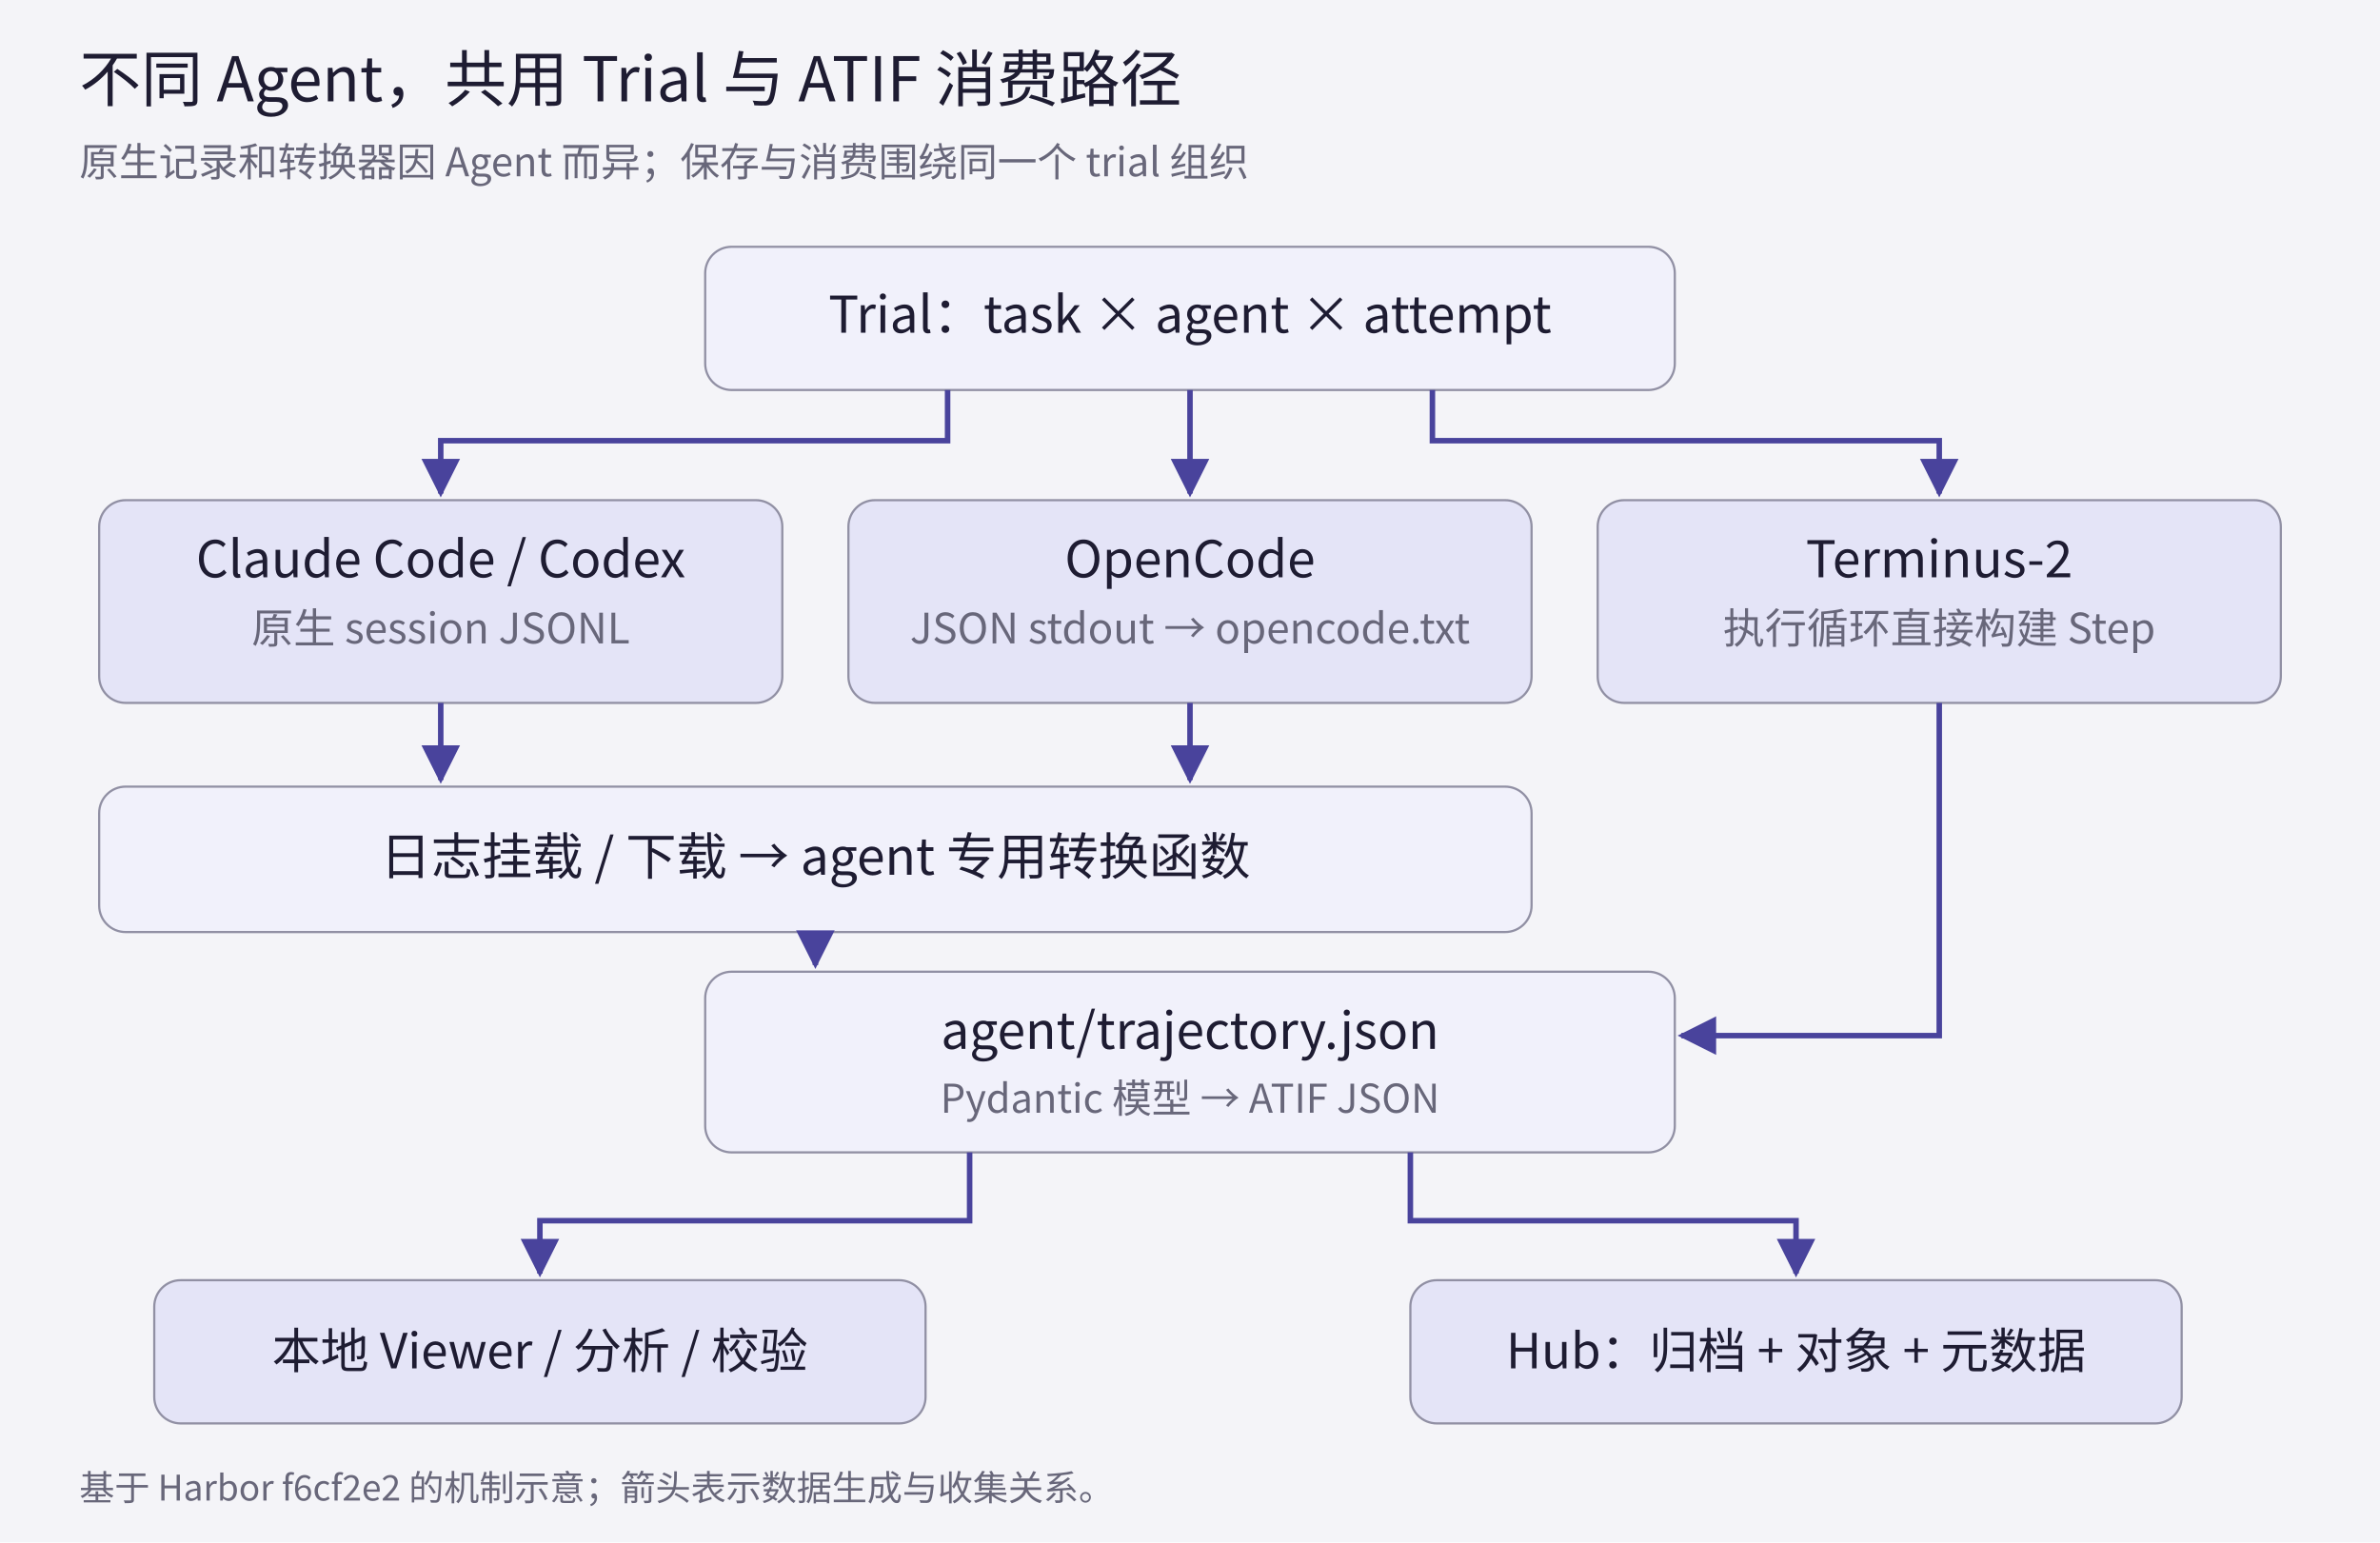
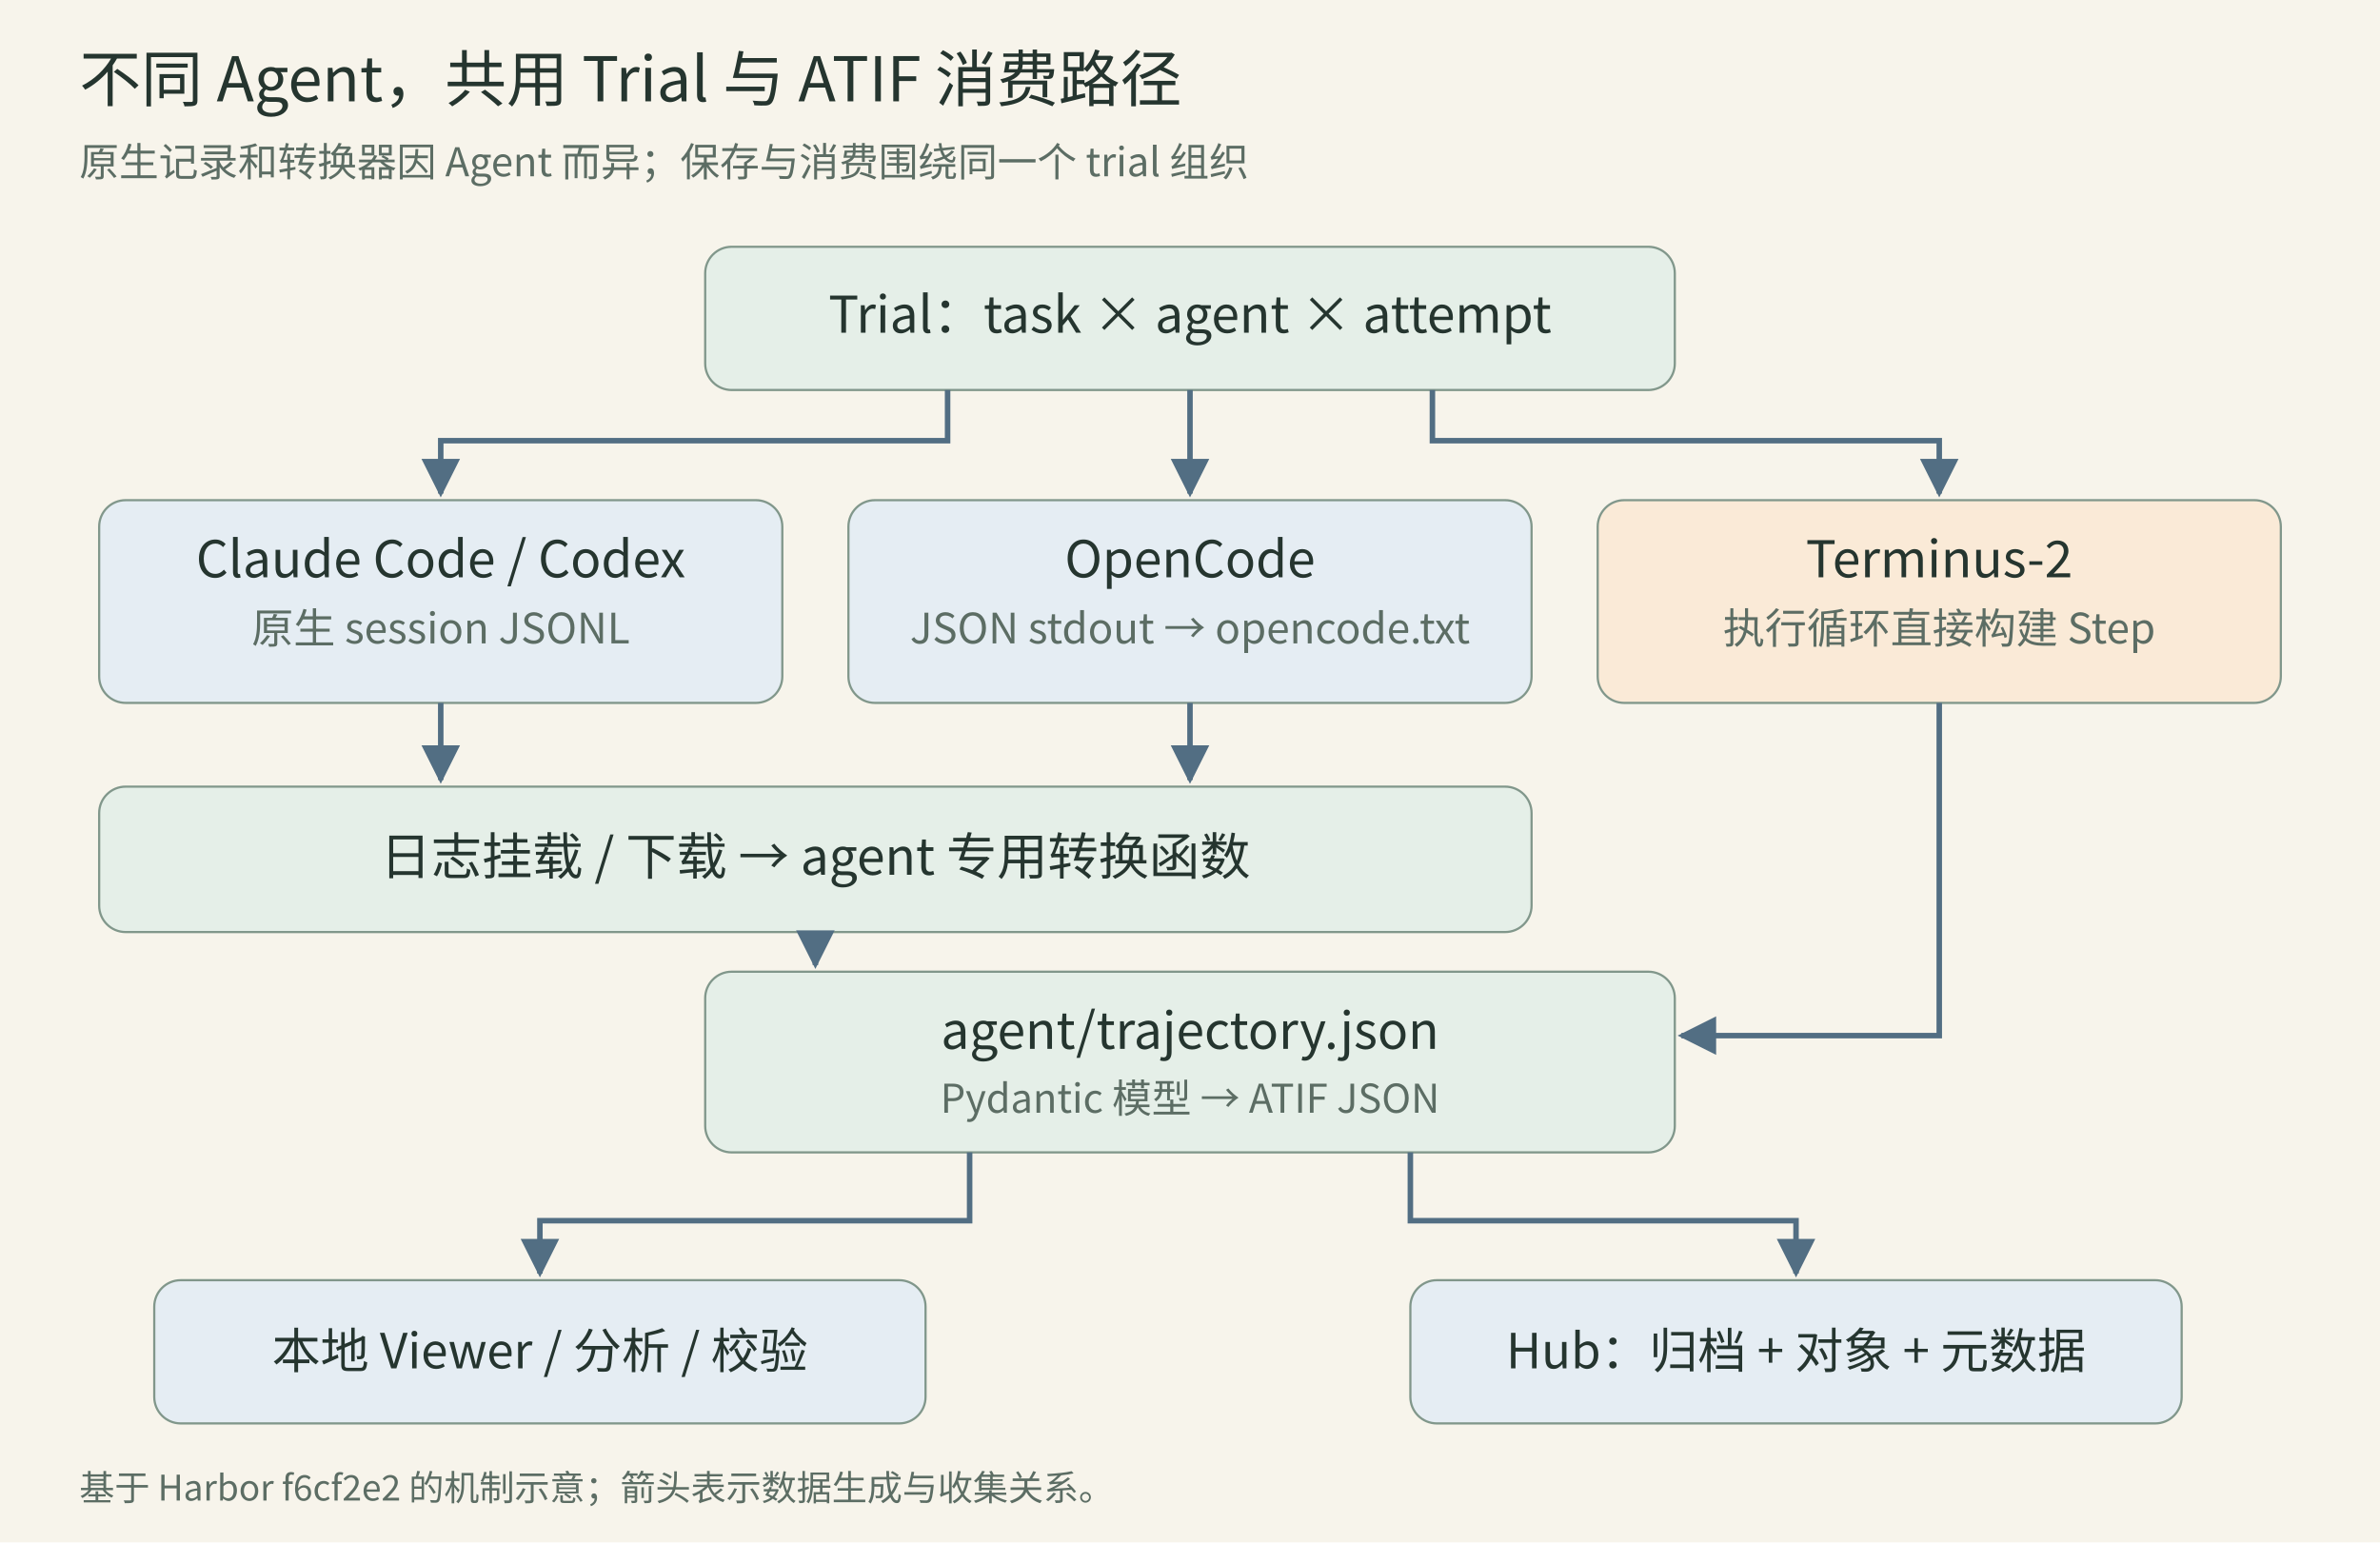
<svg xmlns="http://www.w3.org/2000/svg" viewBox="0 0 1080 700" role="img" aria-labelledby="title desc">
  <defs>
    <marker id="arrow" viewBox="0 0 10 10" refX="9" refY="5" markerWidth="7" markerHeight="7" orient="auto">
-       <path d="M0 0L10 5L0 10z" fill="#49439C" />
+       <path d="M0 0L10 5L0 10z" fill="#526e83" />
    </marker>
  </defs>
-   <rect width="1080" height="700" fill="#F4F4F8" />
-   <g font-family="Microsoft YaHei, PingFang SC, Noto Sans CJK SC, sans-serif" fill="#1E1C32">
+   <rect width="1080" height="700" fill="#f7f4eb" />
+   <g font-family="Microsoft YaHei, PingFang SC, Noto Sans CJK SC, sans-serif" fill="#25352f">
    <text x="36" y="46" font-size="28">不同 Agent，共用 Trial 与 ATIF 消费路径</text>
-     <text x="36" y="80" font-size="18" fill="#68677A">原生记录和转换器因 Agent 而异；保存与消费围绕同一个 trial 组织</text>
-     <rect x="320" y="112" width="440" height="65" rx="12" fill="#F1F1FB" stroke="#9190A4" />
+     <text x="36" y="80" font-size="18" fill="#5c6d64">原生记录和转换器因 Agent 而异；保存与消费围绕同一个 trial 组织</text>
+     <rect x="320" y="112" width="440" height="65" rx="12" fill="#e5efe8" stroke="#81978b" />
    <text x="540" y="151" text-anchor="middle" font-size="23">Trial：task × agent × attempt</text>
-     <g fill="none" stroke="#49439C" stroke-width="2.5" marker-end="url(#arrow)">
+     <g fill="none" stroke="#526e83" stroke-width="2.5" marker-end="url(#arrow)">
      <path d="M430 177V200H200V224" />
      <path d="M540 177V224" />
      <path d="M650 177V200H880V224" />
    </g>
-     <rect x="45" y="227" width="310" height="92" rx="12" fill="#E4E4F7" stroke="#9190A4" />
+     <rect x="45" y="227" width="310" height="92" rx="12" fill="#e5edf3" stroke="#81978b" />
    <text x="200" y="262" text-anchor="middle" font-size="23">Claude Code / Codex</text>
-     <text x="200" y="292" text-anchor="middle" font-size="19" fill="#68677A">原生 session JSONL</text>
-     <rect x="385" y="227" width="310" height="92" rx="12" fill="#E4E4F7" stroke="#9190A4" />
+     <text x="200" y="292" text-anchor="middle" font-size="19" fill="#5c6d64">原生 session JSONL</text>
+     <rect x="385" y="227" width="310" height="92" rx="12" fill="#e5edf3" stroke="#81978b" />
    <text x="540" y="262" text-anchor="middle" font-size="23">OpenCode</text>
-     <text x="540" y="292" text-anchor="middle" font-size="19" fill="#68677A">JSON stdout → opencode.txt</text>
-     <rect x="725" y="227" width="310" height="92" rx="12" fill="#E4E4F7" stroke="#9190A4" />
+     <text x="540" y="292" text-anchor="middle" font-size="19" fill="#5c6d64">JSON stdout → opencode.txt</text>
+     <rect x="725" y="227" width="310" height="92" rx="12" fill="#faead7" stroke="#81978b" />
    <text x="880" y="262" text-anchor="middle" font-size="23">Terminus-2</text>
-     <text x="880" y="292" text-anchor="middle" font-size="19" fill="#68677A">执行循环直接构建 Step</text>
-     <g fill="none" stroke="#49439C" stroke-width="2.5" marker-end="url(#arrow)">
+     <text x="880" y="292" text-anchor="middle" font-size="19" fill="#5c6d64">执行循环直接构建 Step</text>
+     <g fill="none" stroke="#526e83" stroke-width="2.5" marker-end="url(#arrow)">
      <path d="M200 319V354" />
      <path d="M540 319V354" />
      <path d="M880 319V470H763" />
    </g>
-     <rect x="45" y="357" width="650" height="66" rx="12" fill="#F1F1FB" stroke="#9190A4" />
+     <rect x="45" y="357" width="650" height="66" rx="12" fill="#e5efe8" stroke="#81978b" />
    <text x="370" y="397" text-anchor="middle" font-size="23">日志挂载 / 下载 → agent 专用转换函数</text>
-     <path d="M370 423V438" fill="none" stroke="#49439C" stroke-width="2.5" marker-end="url(#arrow)" />
-     <rect x="320" y="441" width="440" height="82" rx="12" fill="#F1F1FB" stroke="#9190A4" />
+     <path d="M370 423V438" fill="none" stroke="#526e83" stroke-width="2.5" marker-end="url(#arrow)" />
+     <rect x="320" y="441" width="440" height="82" rx="12" fill="#e5efe8" stroke="#81978b" />
    <text x="540" y="476" text-anchor="middle" font-size="23">agent/trajectory.json</text>
-     <text x="540" y="505" text-anchor="middle" font-size="18" fill="#68677A">Pydantic 模型 → ATIF JSON</text>
-     <g fill="none" stroke="#49439C" stroke-width="2.5" marker-end="url(#arrow)">
+     <text x="540" y="505" text-anchor="middle" font-size="18" fill="#5c6d64">Pydantic 模型 → ATIF JSON</text>
+     <g fill="none" stroke="#526e83" stroke-width="2.5" marker-end="url(#arrow)">
      <path d="M440 523V554H245V578" />
      <path d="M640 523V554H815V578" />
    </g>
-     <rect x="70" y="581" width="350" height="65" rx="12" fill="#E4E4F7" stroke="#9190A4" />
+     <rect x="70" y="581" width="350" height="65" rx="12" fill="#e5edf3" stroke="#81978b" />
    <text x="245" y="621" text-anchor="middle" font-size="22">本地 Viewer / 分析 / 校验</text>
-     <rect x="640" y="581" width="350" height="65" rx="12" fill="#E4E4F7" stroke="#9190A4" />
+     <rect x="640" y="581" width="350" height="65" rx="12" fill="#e5edf3" stroke="#81978b" />
    <text x="815" y="621" text-anchor="middle" font-size="22">Hub：归档 + 对象 + 元数据</text>
-     <text x="36" y="681" font-size="16" fill="#68677A">基于 Harbor f6cf2e2 的机制示意；箭头表示数据生成与收集关系。</text>
+     <text x="36" y="681" font-size="16" fill="#5c6d64">基于 Harbor f6cf2e2 的机制示意；箭头表示数据生成与收集关系。</text>
  </g>
</svg>
